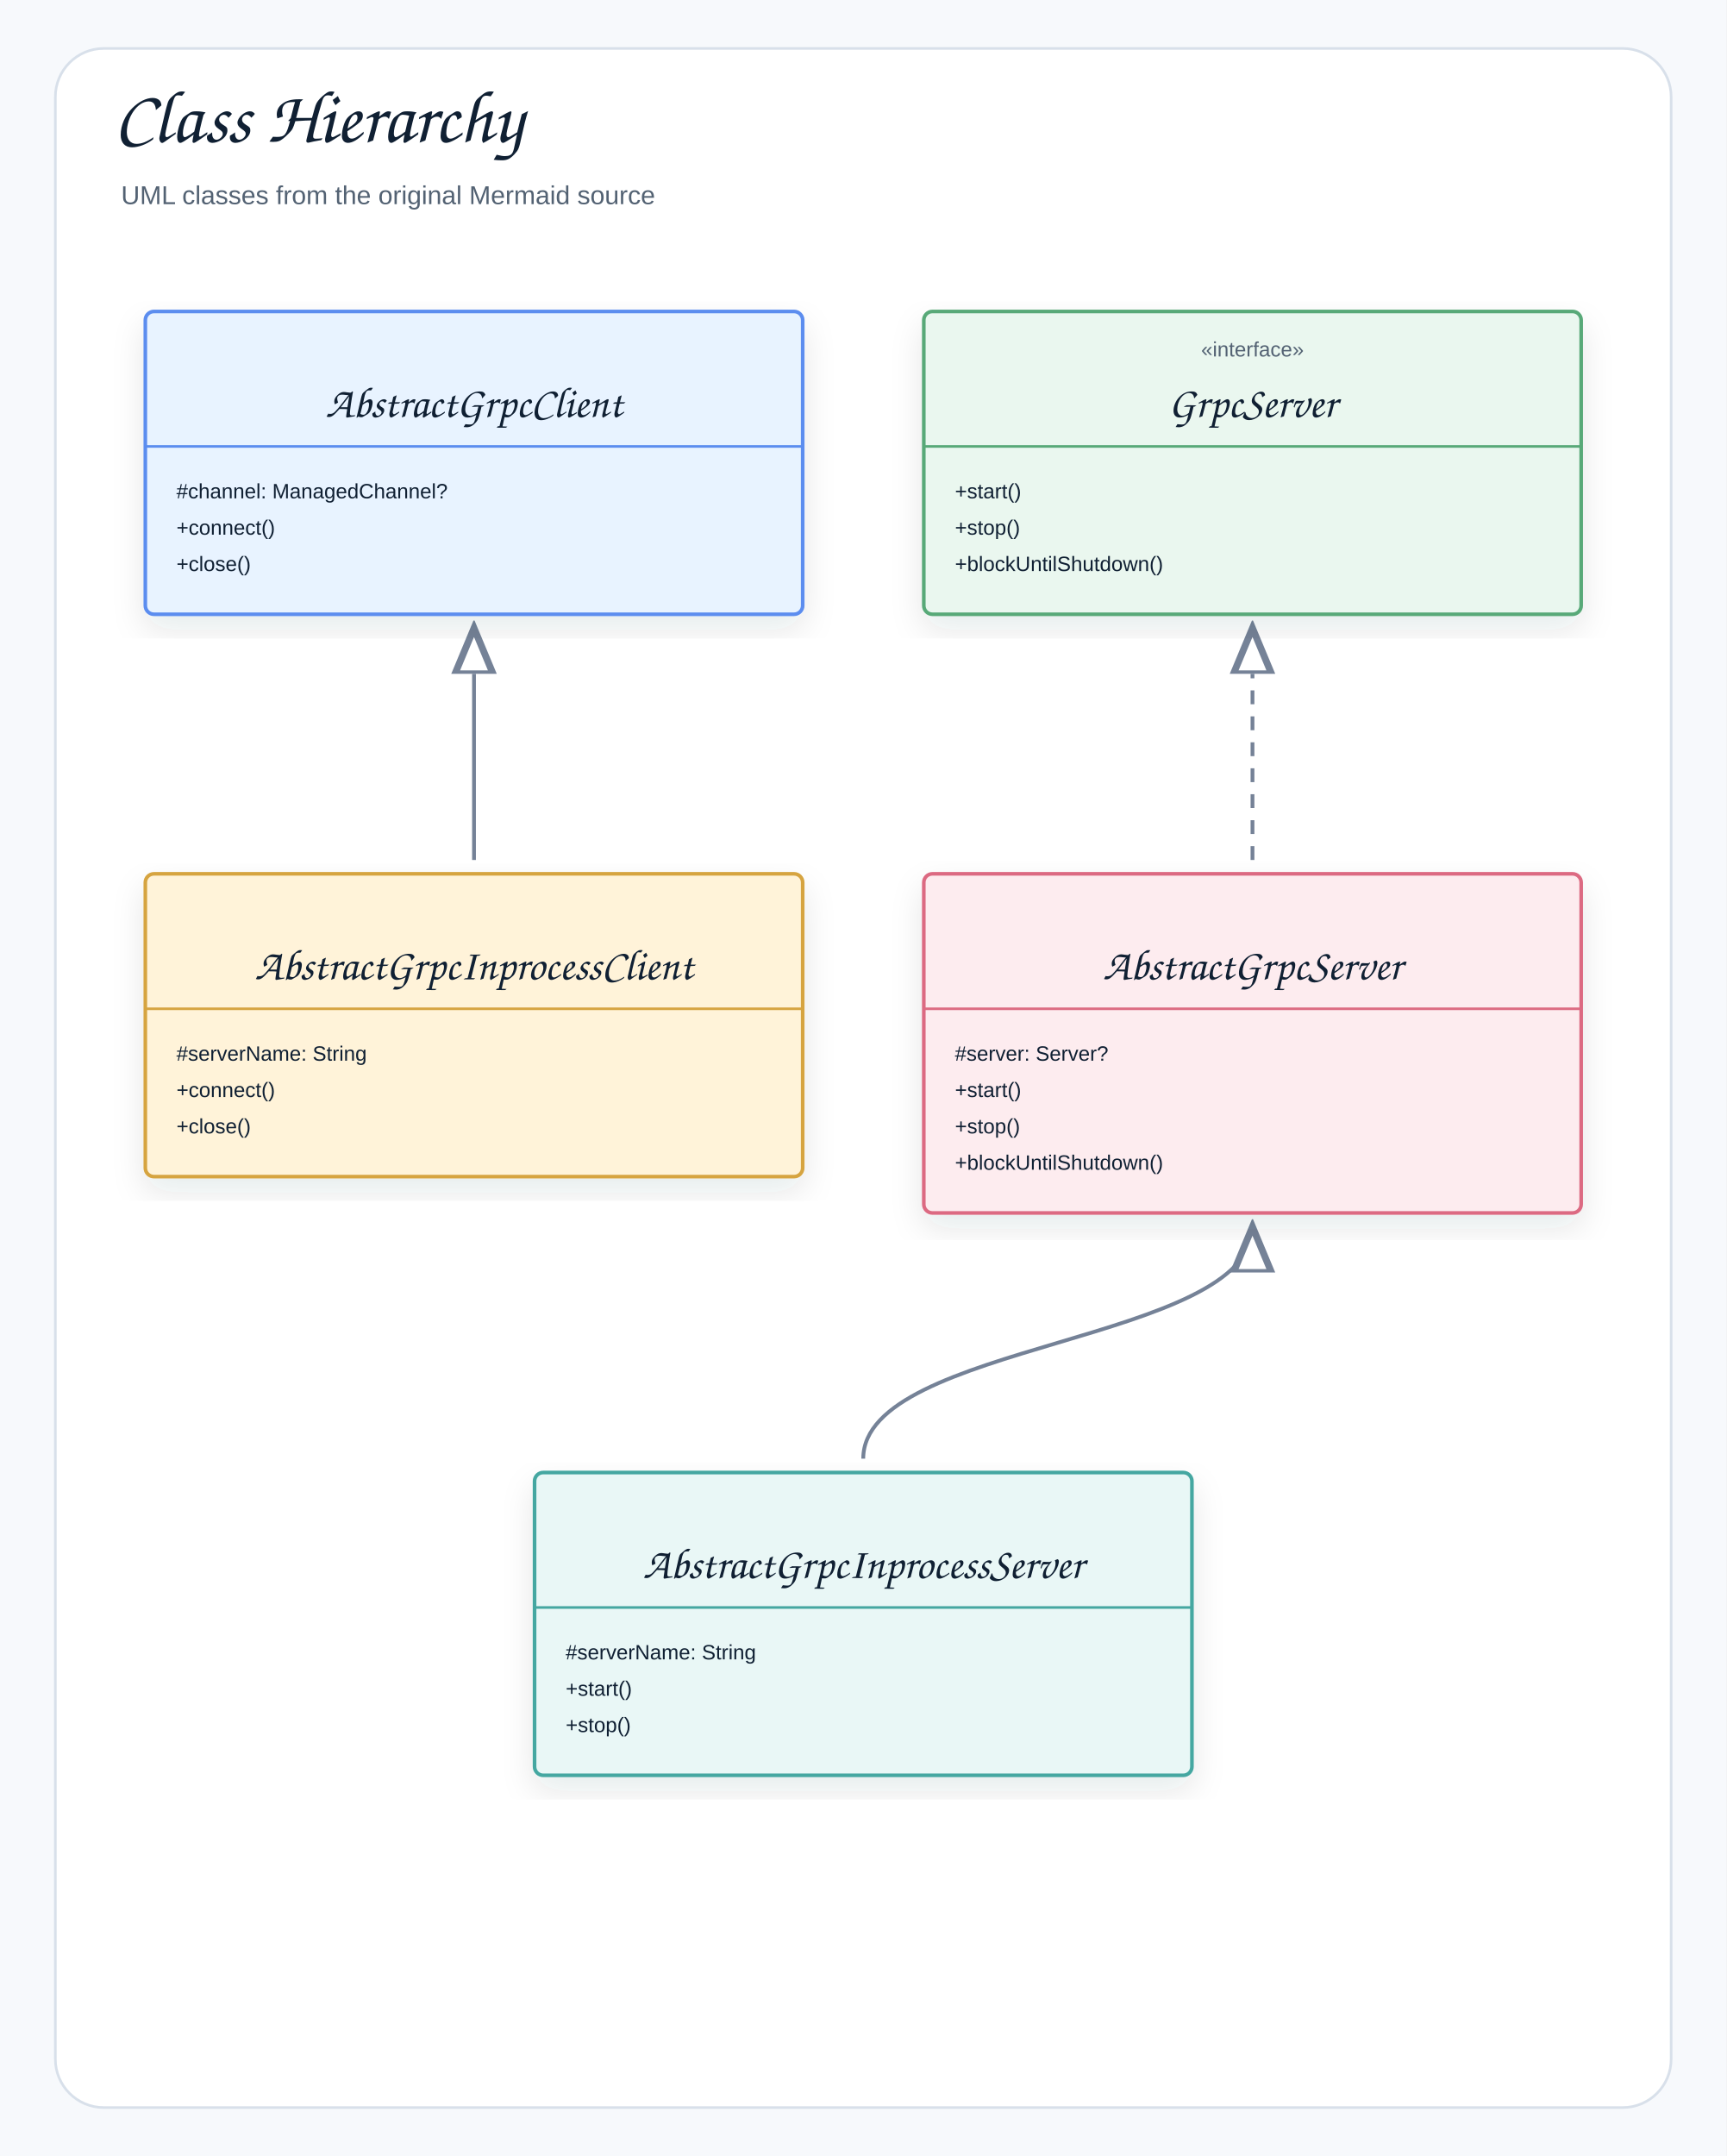
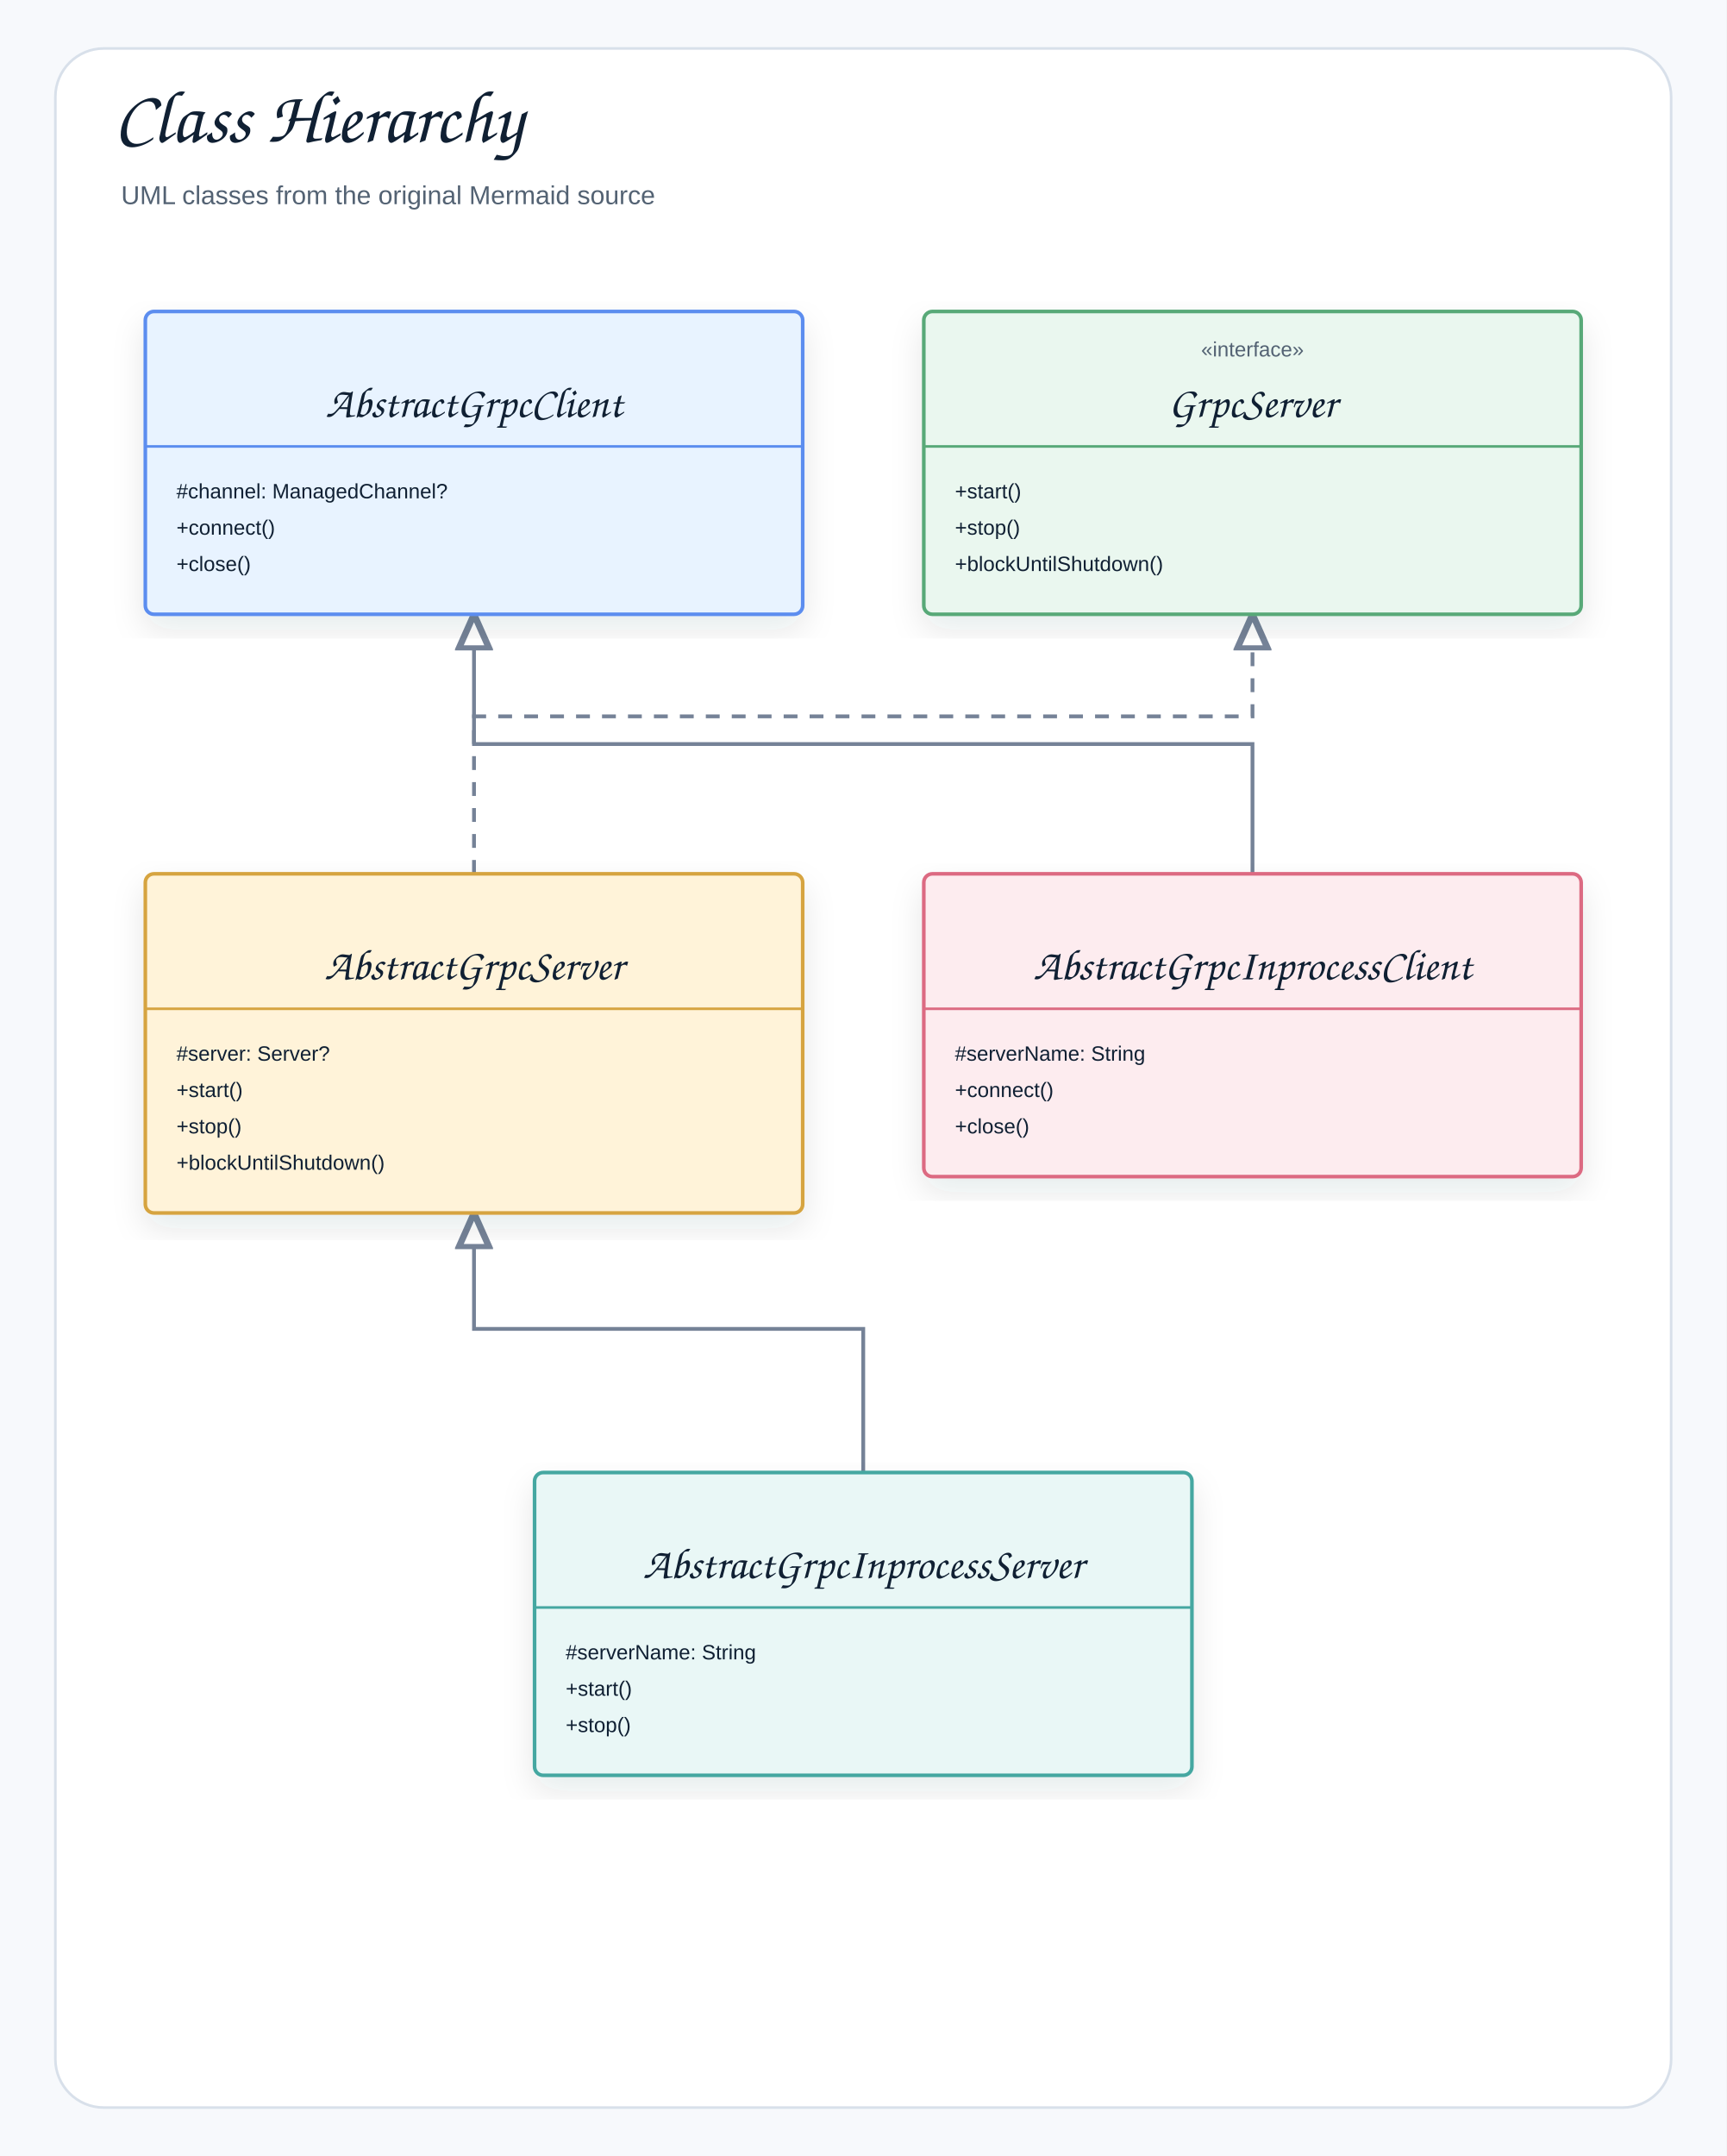
<svg xmlns="http://www.w3.org/2000/svg" width="998" height="1246" viewBox="0 0 998 1246" role="img" aria-label="Class Hierarchy">
  <defs>
    <filter id="shadow" x="-8%" y="-8%" width="116%" height="116%">
      <feDropShadow dx="0" dy="8" stdDeviation="9" flood-color="#1f2937" flood-opacity="0.10" />
    </filter>
-     <marker id="openArrow" markerWidth="12" markerHeight="10" refX="10" refY="5" orient="auto" markerUnits="strokeWidth">
-       <path d="M 1 1 L 10 5 L 1 9" fill="none" stroke="#758297" stroke-width="1.8" stroke-linecap="round" stroke-linejoin="round" />
+     <marker id="openArrow" markerWidth="10" markerHeight="8" refX="8.5" refY="4" orient="auto" markerUnits="strokeWidth">
+       <path d="M 1 1 L 8.5 4 L 1 7" fill="none" stroke="#758297" stroke-width="1.7" stroke-linecap="round" stroke-linejoin="round" />
    </marker>
-     <marker id="inherit" markerWidth="14" markerHeight="12" refX="12" refY="6" orient="auto" markerUnits="strokeWidth">
-       <path d="M 0 1 L 12 6 L 0 11 Z" fill="#ffffff" stroke="#758297" stroke-width="1.8" />
+     <marker id="inherit" markerWidth="11" markerHeight="10" refX="9.5" refY="5" orient="auto" markerUnits="strokeWidth">
+       <path d="M 0.5 1 L 9.5 5 L 0.5 9 Z" fill="#ffffff" stroke="#758297" stroke-width="1.7" />
    </marker>
    <style>
    .canvas{fill:#f7f9fc}.frame{fill:#fff;stroke:#d8e0ea;stroke-width:1.5}
    .title{font-family:"Architects Daughter","Comic Sans MS","Comic Sans",cursive;font-size:43px;font-weight:400;fill:#102033}
    .subtitle{font-family:"Comic Sans MS","Comic Sans","Comic Neue",Arial,sans-serif;font-size:15px;font-weight:400;fill:#536273}
    .label{font-family:"Architects Daughter","Comic Sans MS","Comic Sans",cursive;font-size:25px;font-weight:400;fill:#102033}
    .smallLabel{font-family:"Architects Daughter","Comic Sans MS","Comic Sans",cursive;font-size:21px;font-weight:400;fill:#102033}
    .mono{font-family:"Comic Sans MS","Comic Sans","Comic Neue",Arial,sans-serif;font-size:12px;font-weight:400;fill:#102033}
    .small{font-family:"Comic Sans MS","Comic Sans","Comic Neue",Arial,sans-serif;font-size:12px;font-weight:400;fill:#536273}
    .strong{font-family:"Comic Sans MS","Comic Sans","Comic Neue",Arial,sans-serif;font-size:13px;font-weight:400;fill:#102033}
    .card{stroke-width:2.1;filter:url(#shadow)}.compartment{stroke-width:1.5;fill:none}
    .line{stroke:#758297;stroke-width:2.1;fill:none;marker-end:url(#openArrow)}
    .plainLine{stroke:#758297;stroke-width:2.1;fill:none}
    .dashed{stroke:#758297;stroke-width:2.1;stroke-dasharray:7 6;fill:none;marker-end:url(#openArrow)}
    .inheritLine{stroke:#758297;stroke-width:2.2;fill:none;marker-end:url(#inherit)}
    .implLine{stroke:#758297;stroke-width:2.2;stroke-dasharray:8 7;fill:none;marker-end:url(#inherit)}
  </style>
  </defs>
  <rect class="canvas" width="998" height="1246" />
  <rect class="frame" x="32" y="28" width="934" height="1190" rx="28" />
  <text class="title" x="66" y="82">Class Hierarchy</text>
  <text class="subtitle" x="70" y="118">UML classes from the original Mermaid source</text>
-   <path class="inheritLine" d="M274 497 C274 430 274 430 274 363" />
-   <path class="inheritLine" d="M499 843 C499 776 724 776 724 709" />
-   <path class="implLine" d="M724 497 C724 430 724 430 724 363" />
+   <path class="inheritLine" d="M724 505 L724 430 L274 430 L274 355" />
+   <path class="inheritLine" d="M499 851 L499 768 L274 768 L274 701" />
+   <path class="implLine" d="M274 505 L274 414 L724 414 L724 355" />
  <g transform="translate(84,180)">
    <rect class="card" x="0" y="0" width="380" height="175" rx="5" fill="#E8F3FF" stroke="#5B8DEF" />
    <line class="compartment" x1="0" y1="78" x2="380" y2="78" stroke="#5B8DEF" />
    <text class="small" x="190" y="26" text-anchor="middle" />
    <text class="label" x="190" y="61" text-anchor="middle">AbstractGrpcClient</text>
    <text class="mono" x="18" y="108">#channel: ManagedChannel?</text>
    <text class="mono" x="18" y="129">+connect()</text>
    <text class="mono" x="18" y="150">+close()</text>
  </g>
  <g transform="translate(534,180)">
    <rect class="card" x="0" y="0" width="380" height="175" rx="5" fill="#EAF7EF" stroke="#58A978" />
    <line class="compartment" x1="0" y1="78" x2="380" y2="78" stroke="#58A978" />
    <text class="small" x="190" y="26" text-anchor="middle">«interface»</text>
    <text class="label" x="190" y="61" text-anchor="middle">GrpcServer</text>
    <text class="mono" x="18" y="108">+start()</text>
    <text class="mono" x="18" y="129">+stop()</text>
    <text class="mono" x="18" y="150">+blockUntilShutdown()</text>
  </g>
  <g transform="translate(84,505)">
-     <rect class="card" x="0" y="0" width="380" height="175" rx="5" fill="#FFF3D9" stroke="#D6A441" />
+     <rect class="card" x="0" y="0" width="380" height="196" rx="5" fill="#FFF3D9" stroke="#D6A441" />
    <line class="compartment" x1="0" y1="78" x2="380" y2="78" stroke="#D6A441" />
-     <text class="small" x="190" y="26" text-anchor="middle" />
-     <text class="label" x="190" y="61" text-anchor="middle">AbstractGrpcInprocessClient</text>
-     <text class="mono" x="18" y="108">#serverName: String</text>
-     <text class="mono" x="18" y="129">+connect()</text>
-     <text class="mono" x="18" y="150">+close()</text>
-   </g>
-   <g transform="translate(534,505)">
-     <rect class="card" x="0" y="0" width="380" height="196" rx="5" fill="#FDECEF" stroke="#DC6B82" />
-     <line class="compartment" x1="0" y1="78" x2="380" y2="78" stroke="#DC6B82" />
    <text class="small" x="190" y="26" text-anchor="middle" />
    <text class="label" x="190" y="61" text-anchor="middle">AbstractGrpcServer</text>
    <text class="mono" x="18" y="108">#server: Server?</text>
    <text class="mono" x="18" y="129">+start()</text>
    <text class="mono" x="18" y="150">+stop()</text>
    <text class="mono" x="18" y="171">+blockUntilShutdown()</text>
+   </g>
+   <g transform="translate(534,505)">
+     <rect class="card" x="0" y="0" width="380" height="175" rx="5" fill="#FDECEF" stroke="#DC6B82" />
+     <line class="compartment" x1="0" y1="78" x2="380" y2="78" stroke="#DC6B82" />
+     <text class="small" x="190" y="26" text-anchor="middle" />
+     <text class="label" x="190" y="61" text-anchor="middle">AbstractGrpcInprocessClient</text>
+     <text class="mono" x="18" y="108">#serverName: String</text>
+     <text class="mono" x="18" y="129">+connect()</text>
+     <text class="mono" x="18" y="150">+close()</text>
  </g>
  <g transform="translate(309,851)">
    <rect class="card" x="0" y="0" width="380" height="175" rx="5" fill="#E9F7F6" stroke="#45A7A1" />
    <line class="compartment" x1="0" y1="78" x2="380" y2="78" stroke="#45A7A1" />
    <text class="small" x="190" y="26" text-anchor="middle" />
    <text class="label" x="190" y="61" text-anchor="middle">AbstractGrpcInprocessServer</text>
    <text class="mono" x="18" y="108">#serverName: String</text>
    <text class="mono" x="18" y="129">+start()</text>
    <text class="mono" x="18" y="150">+stop()</text>
  </g>
</svg>
